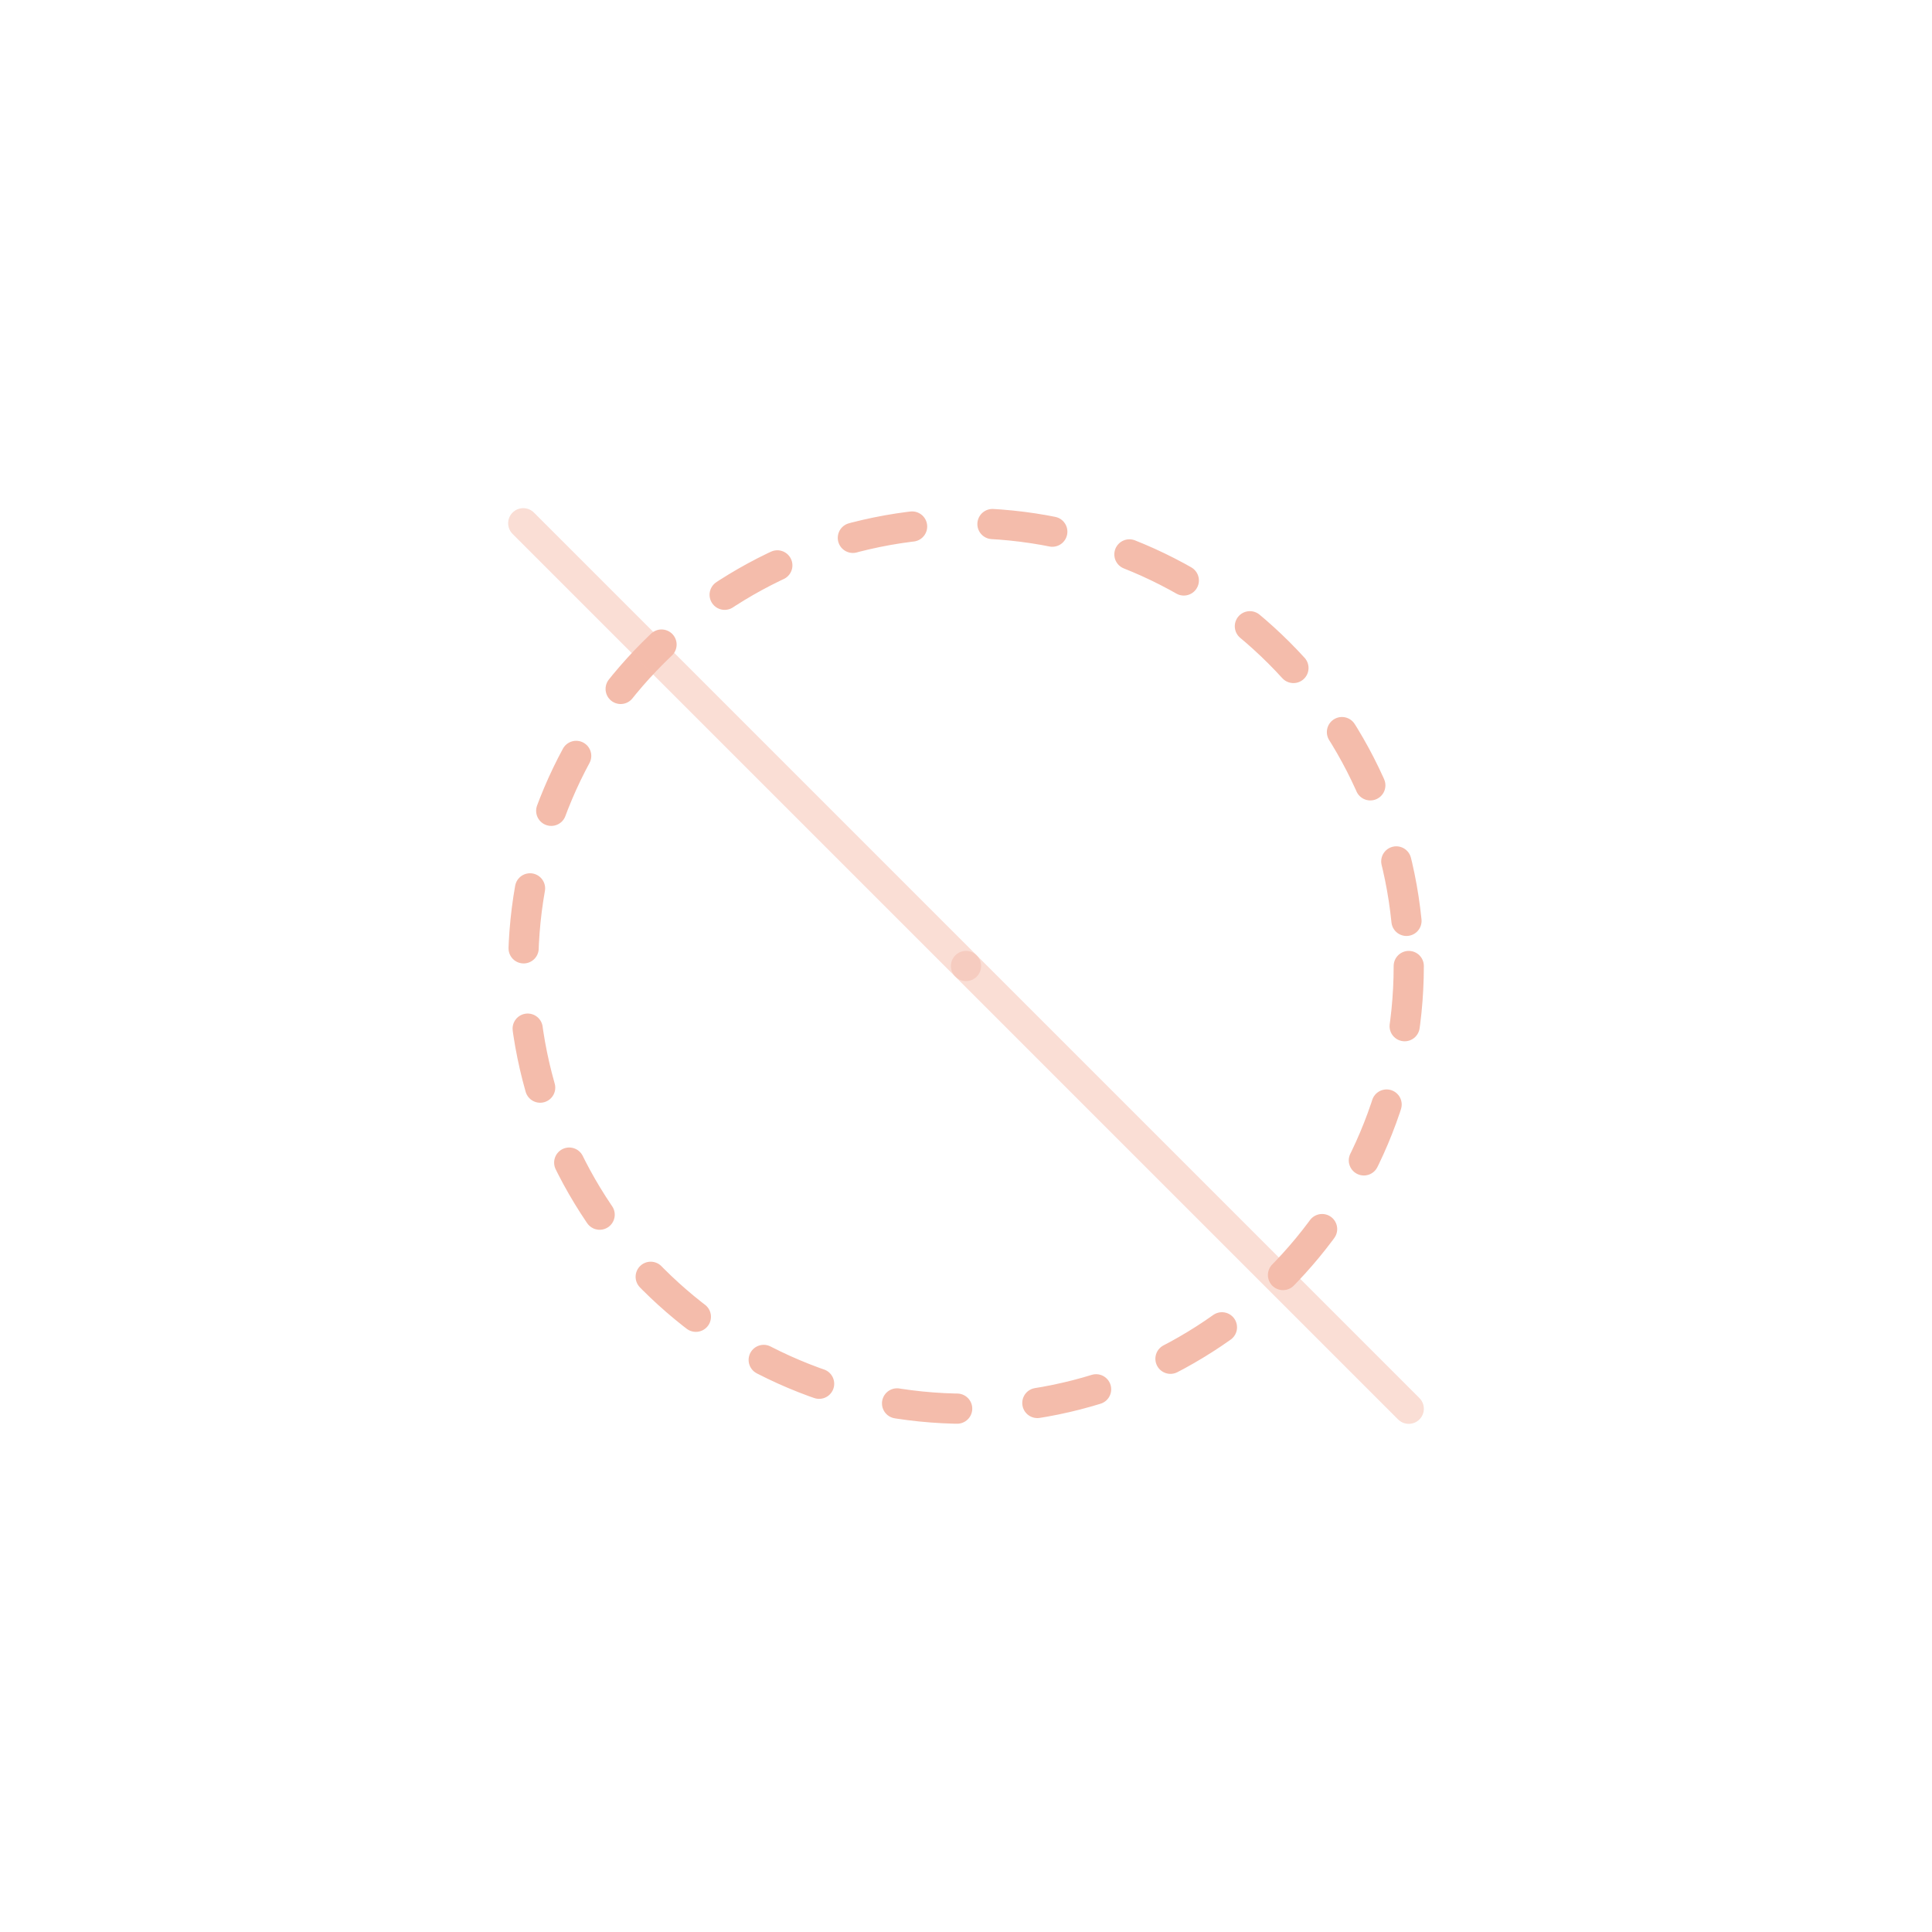
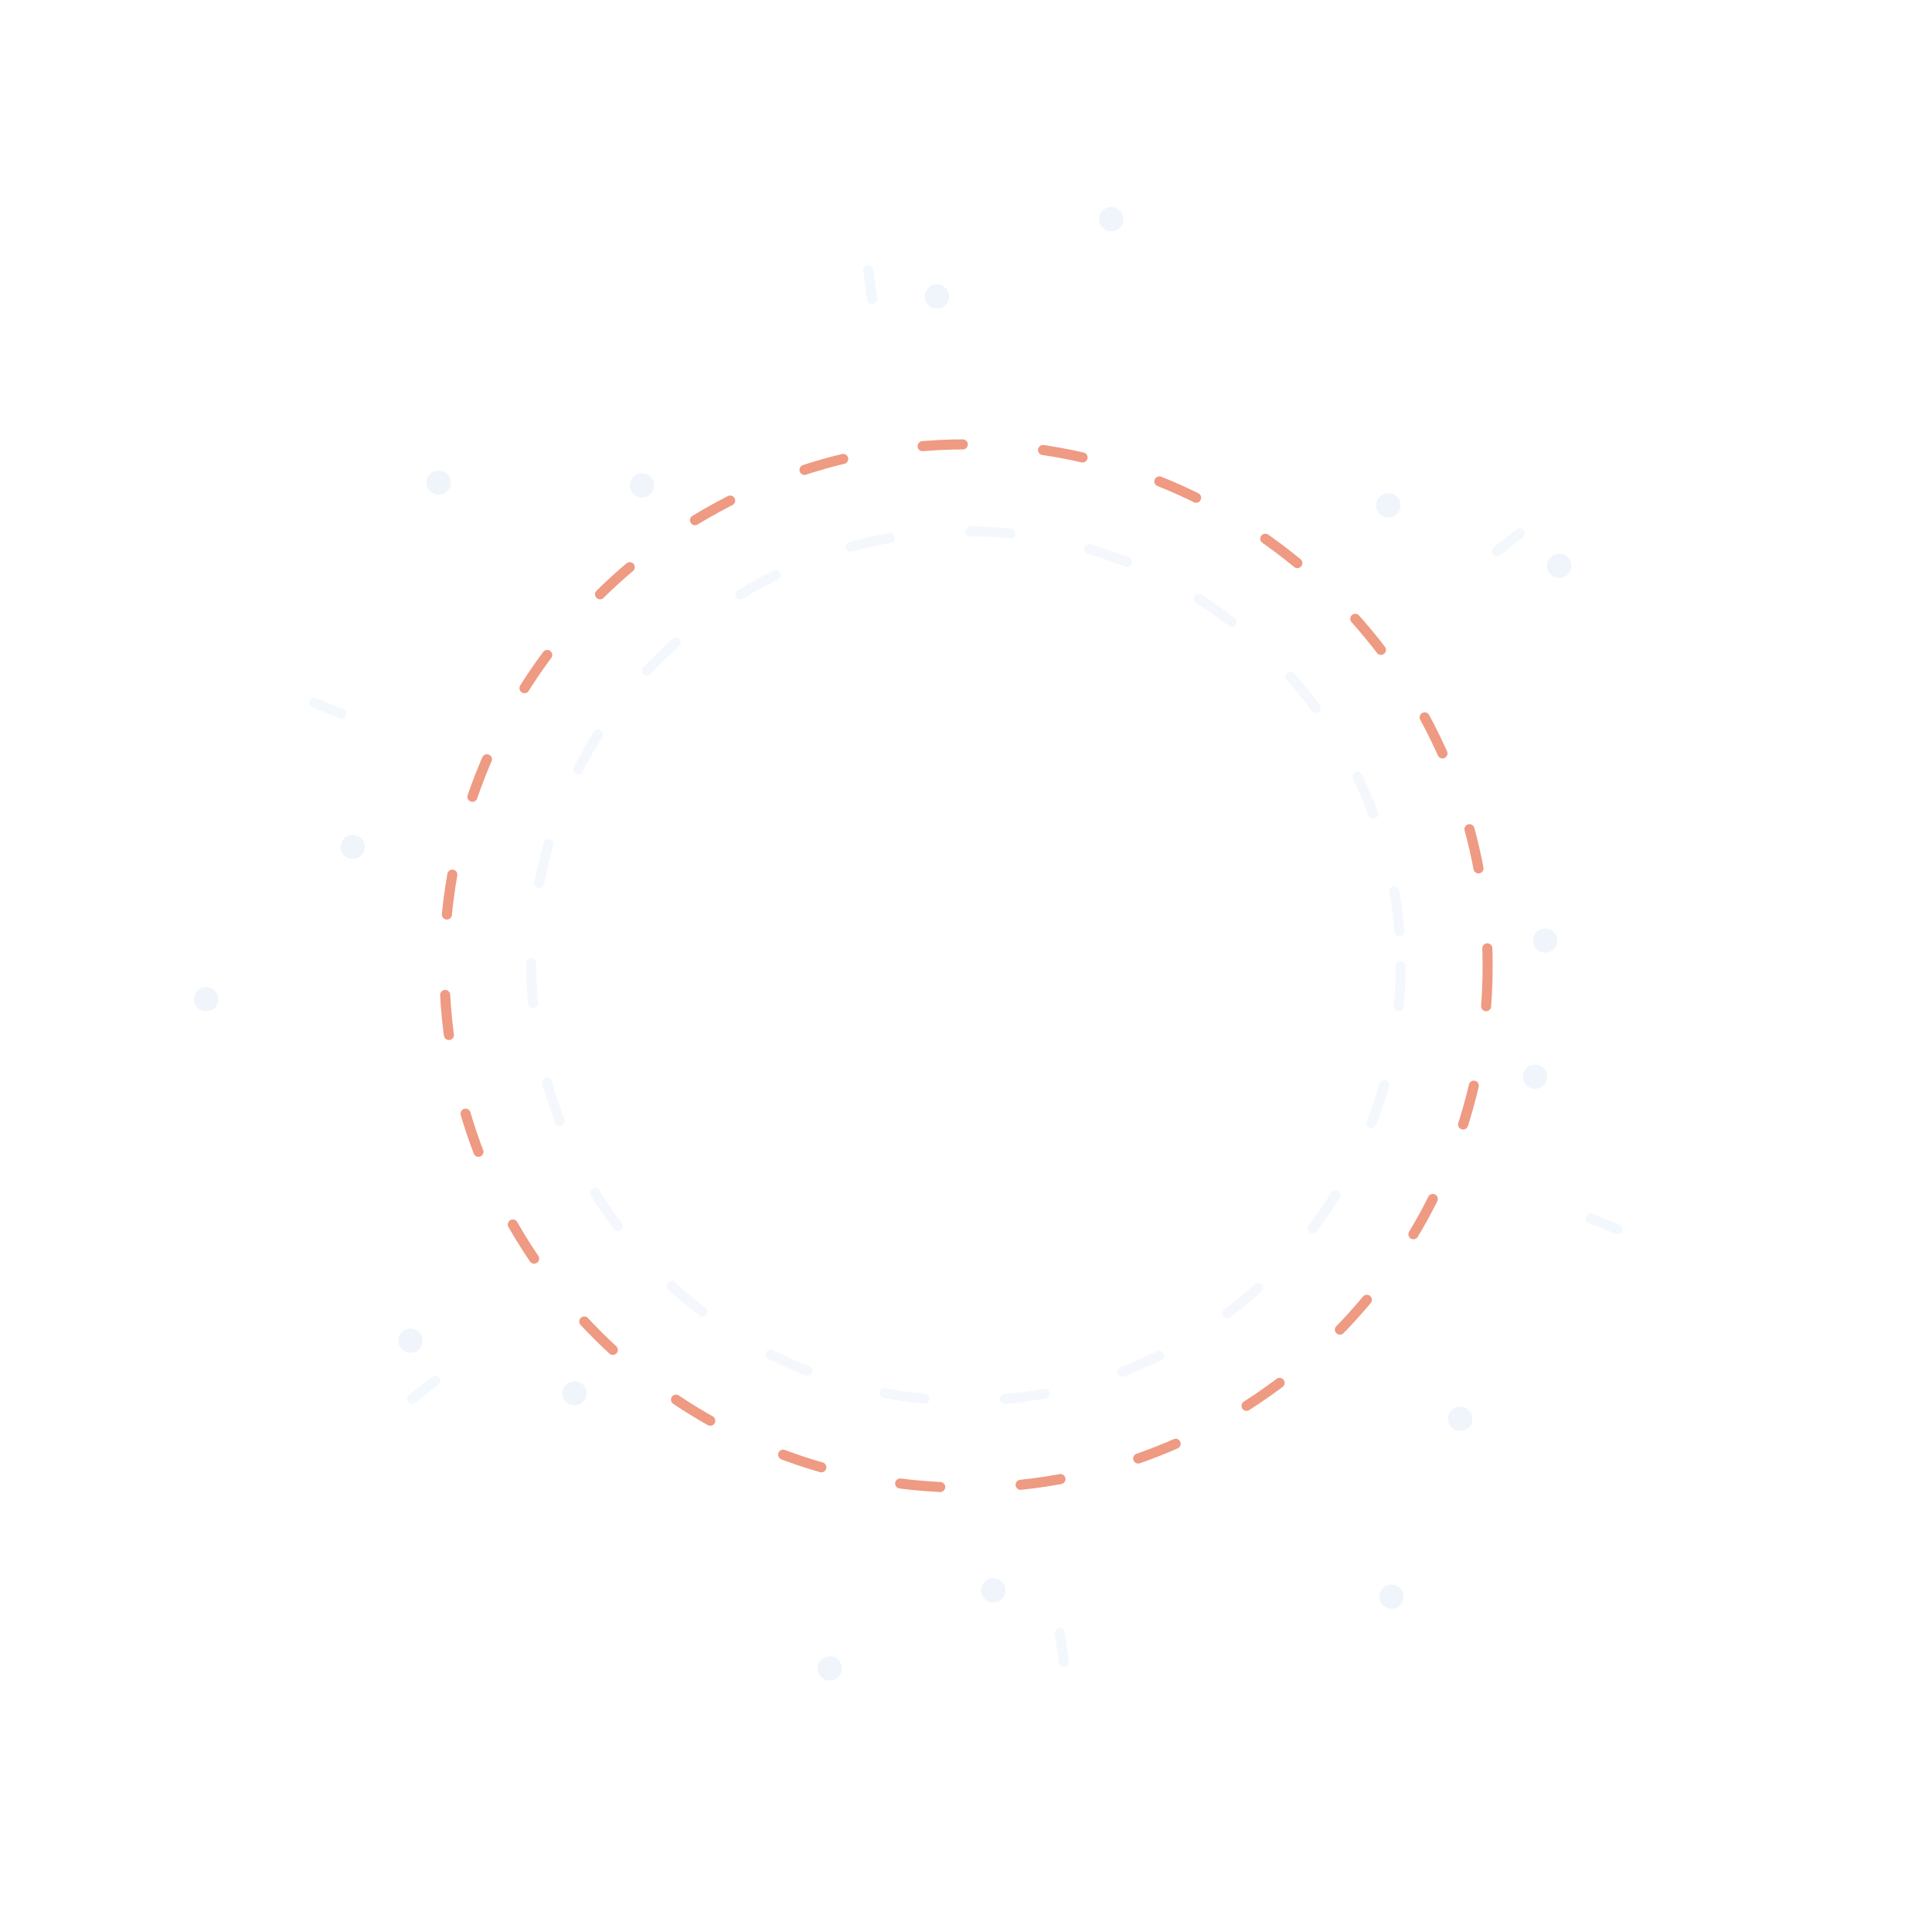
<svg xmlns="http://www.w3.org/2000/svg" width="96" height="96" viewBox="0 0 96 96">
-   <g id="burst" stroke="#E4572E" stroke-width="1.5" fill="none" stroke-linecap="round" stroke-linejoin="round" opacity="0.4">
-     <circle cx="48" cy="48" r="22" stroke-dasharray="3 4" />
-     <line x1="48" y1="48" x2="26" y2="26" opacity="0.5" />
-     <line x1="48" y1="48" x2="70" y2="70" opacity="0.5" />
+   <defs>
+     <path id="shard" d="M -1.6 -3.2 L 2.4 -0.6 L 1.2 3 L -2.2 1.2 Z" stroke="#E8F1FA" stroke-width="0.6" />
+   </defs>
+   <g id="burst" fill="none" stroke-linecap="round" stroke-linejoin="round">
+     <circle cx="48" cy="48" r="25.92" stroke="#E4572E" stroke-width="0.5" stroke-dasharray="2 4" opacity="0.6" />
+     <circle cx="48" cy="48" r="21.6" stroke="#E8F1FA" stroke-width="0.5" stroke-dasharray="2 4" opacity="0.48" />
+     <line x1="76.27" y1="53.5" x2="76.28" y2="53.5" stroke="#E8F1FA" stroke-width="1.2" opacity="0.7" />
+     <line x1="72.55" y1="70.5" x2="72.56" y2="70.5" stroke="#E8F1FA" stroke-width="1.2" opacity="0.7" />
+     <line x1="69.14" y1="79.34" x2="69.15" y2="79.34" stroke="#E8F1FA" stroke-width="1.2" opacity="0.7" />
+     <line x1="49.35" y1="79.02" x2="49.36" y2="79.02" stroke="#E8F1FA" stroke-width="1.2" opacity="0.7" />
+     <line x1="41.22" y1="82.9" x2="41.23" y2="82.9" stroke="#E8F1FA" stroke-width="1.2" opacity="0.7" />
+     <line x1="28.54" y1="69.23" x2="28.55" y2="69.23" stroke="#E8F1FA" stroke-width="1.2" opacity="0.7" />
+     <line x1="20.39" y1="66.62" x2="20.4" y2="66.62" stroke="#E8F1FA" stroke-width="1.2" opacity="0.7" />
+     <line x1="10.24" y1="49.65" x2="10.25" y2="49.65" stroke="#E8F1FA" stroke-width="1.2" opacity="0.7" />
+     <line x1="17.52" y1="42.08" x2="17.53" y2="42.08" stroke="#E8F1FA" stroke-width="1.2" opacity="0.7" />
+     <line x1="21.79" y1="23.98" x2="21.8" y2="23.98" stroke="#E8F1FA" stroke-width="1.2" opacity="0.7" />
+     <line x1="31.9" y1="24.12" x2="31.91" y2="24.12" stroke="#E8F1FA" stroke-width="1.2" opacity="0.7" />
+     <line x1="46.55" y1="14.73" x2="46.56" y2="14.73" stroke="#E8F1FA" stroke-width="1.2" opacity="0.7" />
+     <line x1="55.21" y1="10.89" x2="55.22" y2="10.89" stroke="#E8F1FA" stroke-width="1.2" opacity="0.7" />
+     <line x1="68.98" y1="25.11" x2="68.99" y2="25.11" stroke="#E8F1FA" stroke-width="1.2" opacity="0.7" />
+     <line x1="77.47" y1="28.12" x2="77.48" y2="28.12" stroke="#E8F1FA" stroke-width="1.2" opacity="0.7" />
+     <line x1="76.77" y1="46.74" x2="76.78" y2="46.74" stroke="#E8F1FA" stroke-width="1.2" opacity="0.7" />
+     <line x1="79.04" y1="60.54" x2="80.38" y2="61.08" stroke="#E8F1FA" stroke-width="0.5" opacity="0.5" />
+     <line x1="52.66" y1="81.15" x2="52.86" y2="82.58" stroke="#E8F1FA" stroke-width="0.5" opacity="0.5" />
+     <line x1="21.62" y1="68.61" x2="20.48" y2="69.5" stroke="#E8F1FA" stroke-width="0.5" opacity="0.5" />
+     <line x1="16.96" y1="35.46" x2="15.62" y2="34.92" stroke="#E8F1FA" stroke-width="0.5" opacity="0.5" />
+     <line x1="43.34" y1="14.85" x2="43.14" y2="13.42" stroke="#E8F1FA" stroke-width="0.5" opacity="0.5" />
+     <line x1="74.38" y1="27.39" x2="75.52" y2="26.5" stroke="#E8F1FA" stroke-width="0.5" opacity="0.5" />
  </g>
</svg>
